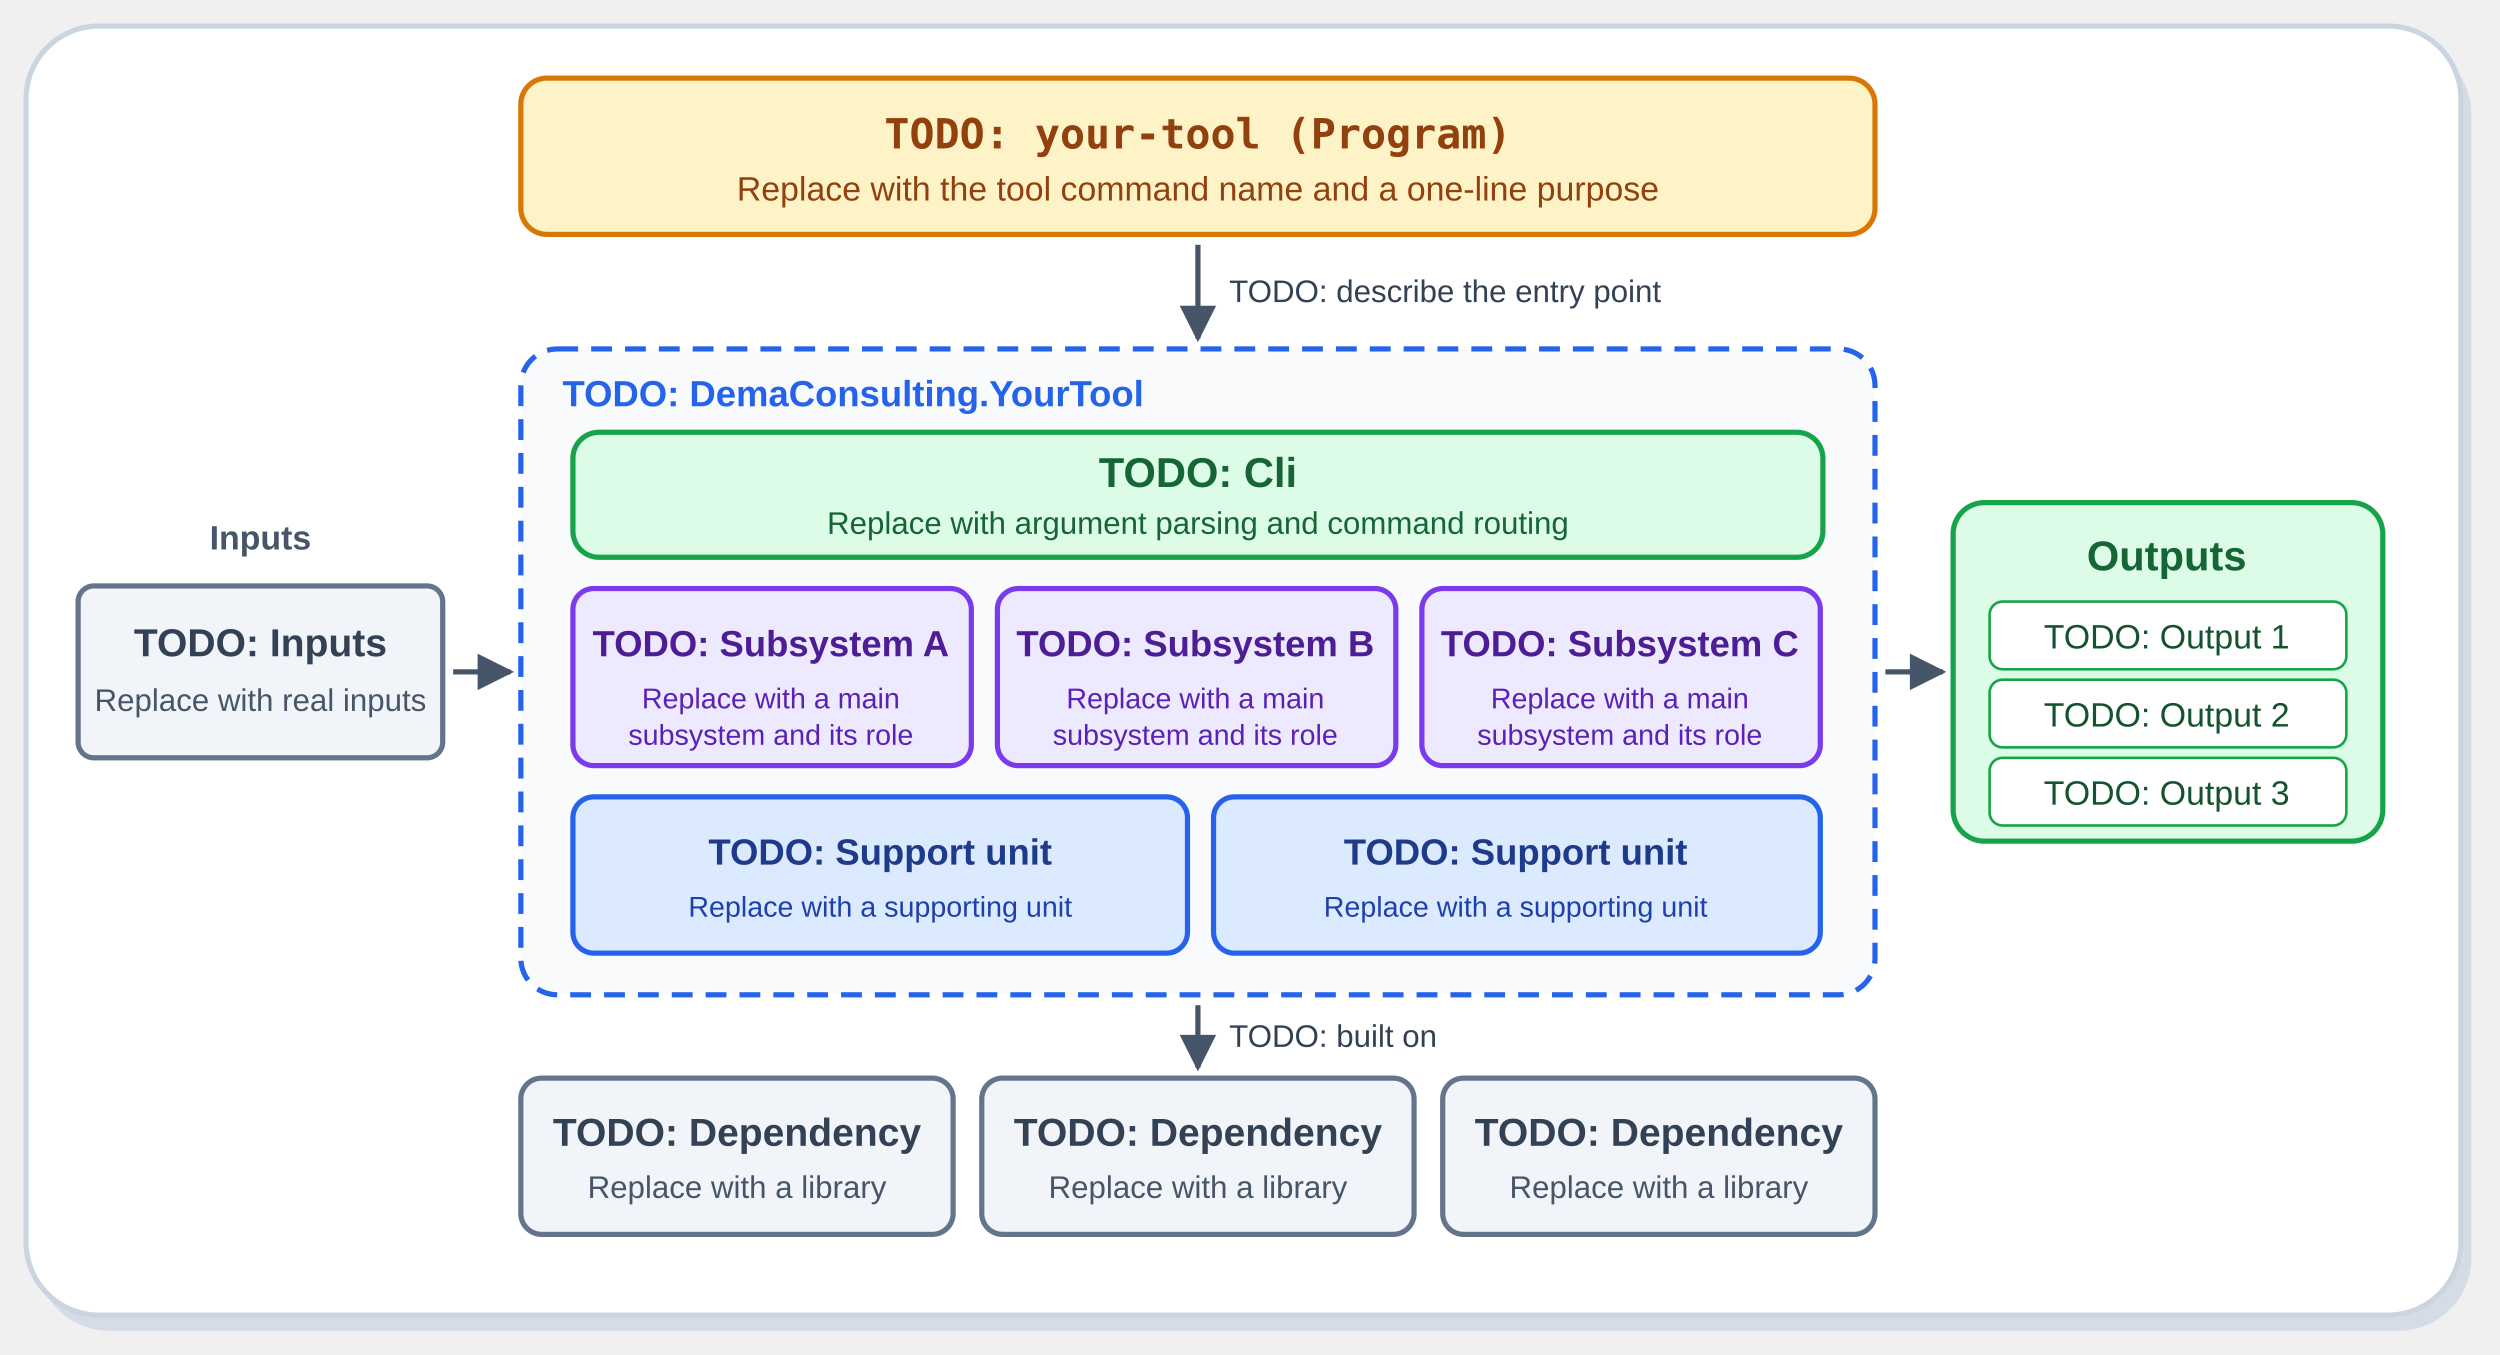
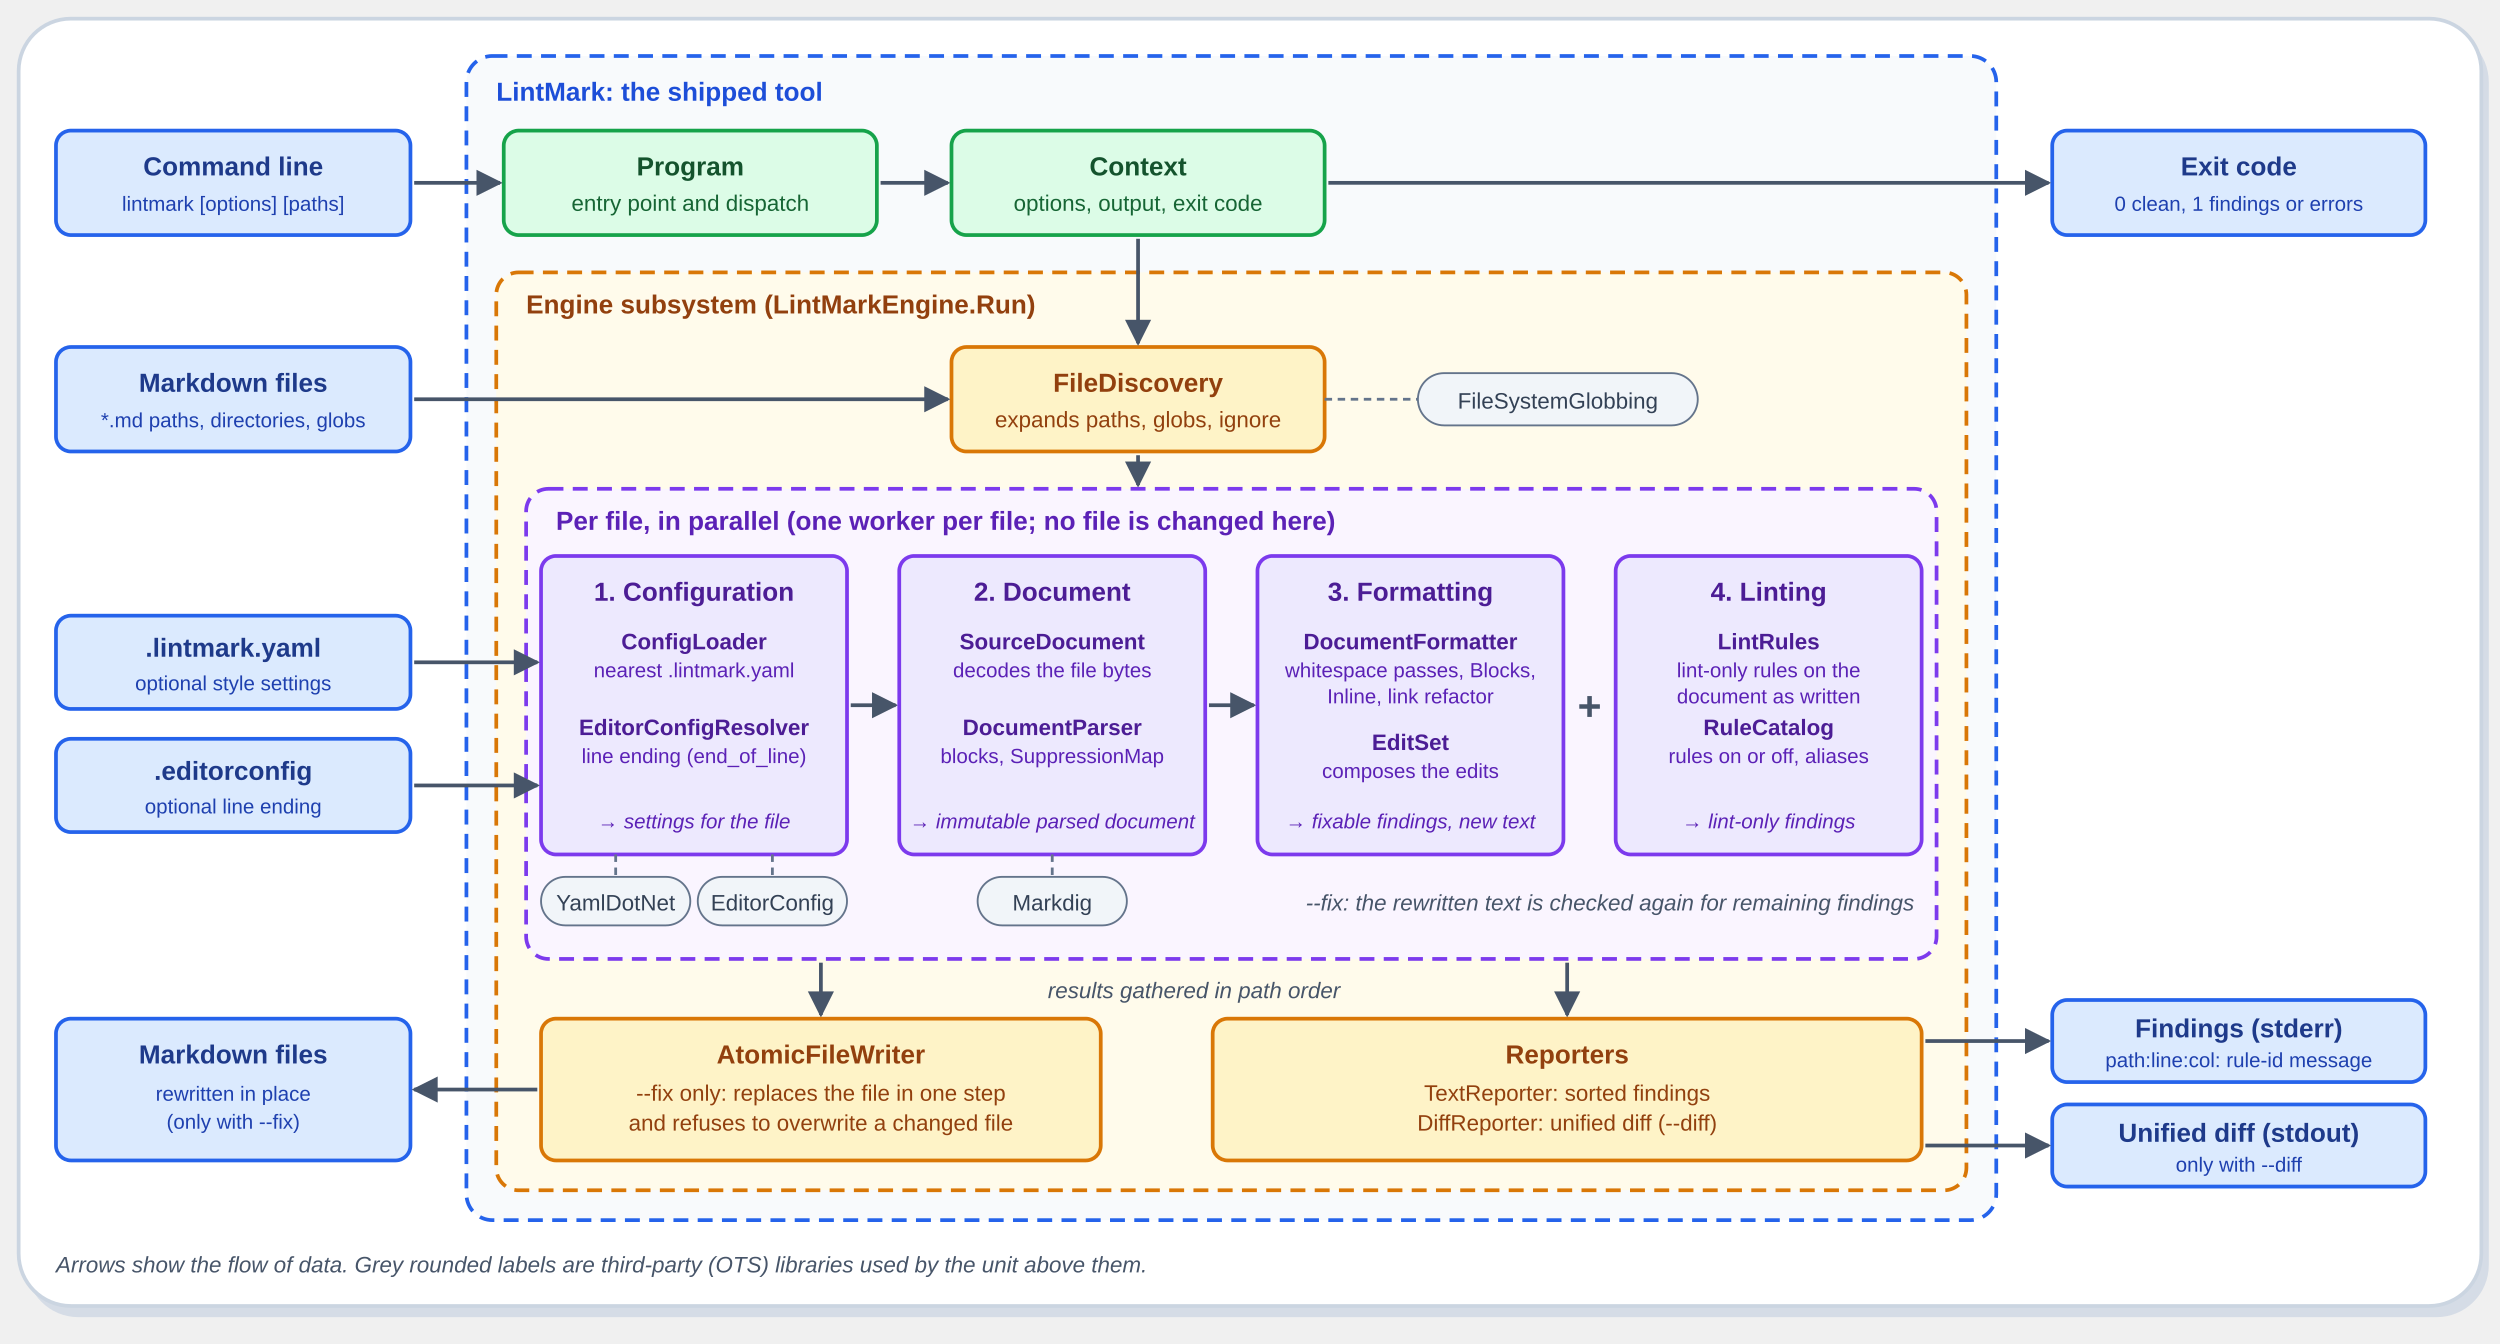
- <svg xmlns="http://www.w3.org/2000/svg" width="960" height="520" viewBox="0 0 960 520" font-family="Segoe UI, Arial, sans-serif">
+ <svg xmlns="http://www.w3.org/2000/svg" width="1340" height="720" viewBox="0 0 1340 720" font-family="Segoe UI, Arial, sans-serif">
  <defs>
    <marker id="a" viewBox="0 0 10 10" refX="9" refY="5" markerWidth="7" markerHeight="7" orient="auto-start-reverse">
      <path d="M0,0 L10,5 L0,10 z" fill="#475569" />
    </marker>
  </defs>
-   <rect x="14" y="16" width="935" height="495" rx="28" fill="#d5dce6" />
-   <rect x="10" y="10" width="935" height="495" rx="28" fill="#ffffff" stroke="#cbd5e1" stroke-width="2" />
+   <rect x="14" y="16" width="1320" height="690" rx="28" fill="#d5dce6" />
+   <rect x="10" y="10" width="1320" height="690" rx="28" fill="#ffffff" stroke="#cbd5e1" stroke-width="2" />
  <g transform="translate(30,30)">
-     <rect x="170" y="0" width="520" height="60" rx="10" fill="#fef3c7" stroke="#d97706" stroke-width="2" />
-     <text x="430" y="27" font-size="16" font-family="Consolas, monospace" font-weight="600" fill="#92400e" text-anchor="middle">TODO: your-tool (Program)</text>
-     <text x="430" y="47" font-size="13" fill="#92400e" text-anchor="middle">Replace with the tool command name and a one-line purpose</text>
-     <line x1="430" y1="64" x2="430" y2="100" stroke="#475569" stroke-width="2" marker-end="url(#a)" />
-     <text x="442" y="86" font-size="12" fill="#334155">TODO: describe the entry point</text>
-     <rect x="170" y="104" width="520" height="248" rx="14" fill="#f8fafc" stroke="#2563eb" stroke-width="2" stroke-dasharray="8 5" />
-     <text x="186" y="126" font-size="14" font-weight="600" fill="#2563eb">TODO: DemaConsulting.YourTool</text>
-     <rect x="190" y="136" width="480" height="48" rx="10" fill="#dcfce7" stroke="#16a34a" stroke-width="2" />
-     <text x="430" y="157" font-size="16" font-weight="600" fill="#166534" text-anchor="middle">TODO: Cli</text>
-     <text x="430" y="175" font-size="12" fill="#166534" text-anchor="middle">Replace with argument parsing and command routing</text>
-     <g font-size="11" fill="#5b21b6" text-anchor="middle">
-       <rect x="190" y="196" width="153" height="68" rx="8" fill="#ede9fe" stroke="#7c3aed" stroke-width="2" />
-       <text x="266" y="222" font-size="14" font-weight="600" fill="#4c1d95">TODO: Subsystem A</text>
-       <text x="266" y="242">Replace with a main</text>
-       <text x="266" y="256">subsystem and its role</text>
-       <rect x="353" y="196" width="153" height="68" rx="8" fill="#ede9fe" stroke="#7c3aed" stroke-width="2" />
-       <text x="429" y="222" font-size="14" font-weight="600" fill="#4c1d95">TODO: Subsystem B</text>
-       <text x="429" y="242">Replace with a main</text>
-       <text x="429" y="256">subsystem and its role</text>
-       <rect x="516" y="196" width="153" height="68" rx="8" fill="#ede9fe" stroke="#7c3aed" stroke-width="2" />
-       <text x="592" y="222" font-size="14" font-weight="600" fill="#4c1d95">TODO: Subsystem C</text>
-       <text x="592" y="242">Replace with a main</text>
-       <text x="592" y="256">subsystem and its role</text>
-     </g>
-     <g font-size="11" fill="#1e40af" text-anchor="middle">
-       <rect x="190" y="276" width="236" height="60" rx="8" fill="#dbeafe" stroke="#2563eb" stroke-width="2" />
-       <text x="308" y="302" font-size="14" font-weight="600" fill="#1e3a8a">TODO: Support unit</text>
-       <text x="308" y="322">Replace with a supporting unit</text>
-       <rect x="436" y="276" width="233" height="60" rx="8" fill="#dbeafe" stroke="#2563eb" stroke-width="2" />
-       <text x="552" y="302" font-size="14" font-weight="600" fill="#1e3a8a">TODO: Support unit</text>
-       <text x="552" y="322">Replace with a supporting unit</text>
-     </g>
-     <line x1="430" y1="356" x2="430" y2="380" stroke="#475569" stroke-width="2" marker-end="url(#a)" />
-     <text x="442" y="372" font-size="12" fill="#334155">TODO: built on</text>
-     <g text-anchor="middle">
-       <rect x="170" y="384" width="166" height="60" rx="8" fill="#f1f5f9" stroke="#64748b" stroke-width="2" />
-       <text x="253" y="410" font-size="15" font-weight="600" fill="#334155">TODO: Dependency</text>
-       <text x="253" y="430" font-size="12" fill="#475569">Replace with a library</text>
-       <rect x="347" y="384" width="166" height="60" rx="8" fill="#f1f5f9" stroke="#64748b" stroke-width="2" />
-       <text x="430" y="410" font-size="15" font-weight="600" fill="#334155">TODO: Dependency</text>
-       <text x="430" y="430" font-size="12" fill="#475569">Replace with a library</text>
-       <rect x="524" y="384" width="166" height="60" rx="8" fill="#f1f5f9" stroke="#64748b" stroke-width="2" />
-       <text x="607" y="410" font-size="15" font-weight="600" fill="#334155">TODO: Dependency</text>
-       <text x="607" y="430" font-size="12" fill="#475569">Replace with a library</text>
-     </g>
-     <text x="70" y="181" font-size="13" font-weight="600" fill="#475569" text-anchor="middle">Inputs</text>
-     <rect x="0" y="195" width="140" height="66" rx="6" fill="#f1f5f9" stroke="#64748b" stroke-width="2" />
-     <text x="70" y="222" font-size="15" font-weight="600" fill="#334155" text-anchor="middle">TODO: Inputs</text>
-     <text x="70" y="243" font-size="12" fill="#475569" text-anchor="middle">Replace with real inputs</text>
-     <line x1="144" y1="228" x2="166" y2="228" stroke="#475569" stroke-width="2" marker-end="url(#a)" />
-     <rect x="720" y="163" width="165" height="130" rx="12" fill="#dcfce7" stroke="#16a34a" stroke-width="2" />
-     <text x="802" y="189" font-size="16" font-weight="600" fill="#166534" text-anchor="middle">Outputs</text>
-     <g font-size="13" fill="#14532d" text-anchor="middle">
-       <rect x="734" y="201" width="137" height="26" rx="5" fill="#ffffff" stroke="#16a34a" />
-       <text x="802" y="219">TODO: Output 1</text>
-       <rect x="734" y="231" width="137" height="26" rx="5" fill="#ffffff" stroke="#16a34a" />
-       <text x="802" y="249">TODO: Output 2</text>
-       <rect x="734" y="261" width="137" height="26" rx="5" fill="#ffffff" stroke="#16a34a" />
-       <text x="802" y="279">TODO: Output 3</text>
-     </g>
-     <line x1="694" y1="228" x2="716" y2="228" stroke="#475569" stroke-width="2" marker-end="url(#a)" />
+     <rect x="220" y="0" width="820" height="624" rx="14" fill="#f8fafc" stroke="#2563eb" stroke-width="2" stroke-dasharray="8 5" />
+     <text x="236" y="24" font-size="14" font-weight="600" fill="#1d4ed8">LintMark: the shipped tool</text>
+     <rect x="240" y="40" width="200" height="56" rx="8" fill="#dcfce7" stroke="#16a34a" stroke-width="2" />
+     <text x="340" y="64" font-size="14" font-weight="600" fill="#14532d" text-anchor="middle">Program</text>
+     <text x="340" y="83" font-size="12" fill="#166534" text-anchor="middle">entry point and dispatch</text>
+     <rect x="480" y="40" width="200" height="56" rx="8" fill="#dcfce7" stroke="#16a34a" stroke-width="2" />
+     <text x="580" y="64" font-size="14" font-weight="600" fill="#14532d" text-anchor="middle">Context</text>
+     <text x="580" y="83" font-size="12" fill="#166534" text-anchor="middle">options, output, exit code</text>
+     <line x1="442" y1="68" x2="478" y2="68" stroke="#475569" stroke-width="2" marker-end="url(#a)" />
+     <rect x="236" y="116" width="788" height="492" rx="12" fill="#fffbeb" stroke="#d97706" stroke-width="2" stroke-dasharray="8 5" />
+     <text x="252" y="138" font-size="14" font-weight="600" fill="#92400e">Engine subsystem (LintMarkEngine.Run)</text>
+     <rect x="480" y="156" width="200" height="56" rx="8" fill="#fef3c7" stroke="#d97706" stroke-width="2" />
+     <text x="580" y="180" font-size="14" font-weight="600" fill="#92400e" text-anchor="middle">FileDiscovery</text>
+     <text x="580" y="199" font-size="12" fill="#92400e" text-anchor="middle">expands paths, globs, ignore</text>
+     <line x1="580" y1="98" x2="580" y2="154" stroke="#475569" stroke-width="2" marker-end="url(#a)" />
+     <line x1="680" y1="184" x2="730" y2="184" stroke="#64748b" stroke-width="1.5" stroke-dasharray="4 3" />
+     <rect x="730" y="170" width="150" height="28" rx="14" fill="#f1f5f9" stroke="#64748b" />
+     <text x="805" y="189" font-size="12" fill="#334155" text-anchor="middle">FileSystemGlobbing</text>
+     <line x1="580" y1="214" x2="580" y2="230" stroke="#475569" stroke-width="2" marker-end="url(#a)" />
+     <rect x="252" y="232" width="756" height="252" rx="12" fill="#faf5ff" stroke="#7c3aed" stroke-width="2" stroke-dasharray="8 5" />
+     <text x="268" y="254" font-size="14" font-weight="600" fill="#5b21b6">Per file, in parallel (one worker per file; no file is changed here)</text>
+     <rect x="260" y="268" width="164" height="160" rx="8" fill="#ede9fe" stroke="#7c3aed" stroke-width="2" />
+     <text x="342" y="292" font-size="14" font-weight="600" fill="#4c1d95" text-anchor="middle">1. Configuration</text>
+     <text x="342" y="318" font-size="12" font-weight="600" fill="#4c1d95" text-anchor="middle">ConfigLoader</text>
+     <text x="342" y="333" font-size="11" fill="#5b21b6" text-anchor="middle">nearest .lintmark.yaml</text>
+     <text x="342" y="364" font-size="12" font-weight="600" fill="#4c1d95" text-anchor="middle">EditorConfigResolver</text>
+     <text x="342" y="379" font-size="11" fill="#5b21b6" text-anchor="middle">line ending (end_of_line)</text>
+     <text x="342" y="414" font-size="11" font-style="italic" fill="#5b21b6" text-anchor="middle">→ settings for the file</text>
+     <line x1="426" y1="348" x2="450" y2="348" stroke="#475569" stroke-width="2" marker-end="url(#a)" />
+     <rect x="452" y="268" width="164" height="160" rx="8" fill="#ede9fe" stroke="#7c3aed" stroke-width="2" />
+     <text x="534" y="292" font-size="14" font-weight="600" fill="#4c1d95" text-anchor="middle">2. Document</text>
+     <text x="534" y="318" font-size="12" font-weight="600" fill="#4c1d95" text-anchor="middle">SourceDocument</text>
+     <text x="534" y="333" font-size="11" fill="#5b21b6" text-anchor="middle">decodes the file bytes</text>
+     <text x="534" y="364" font-size="12" font-weight="600" fill="#4c1d95" text-anchor="middle">DocumentParser</text>
+     <text x="534" y="379" font-size="11" fill="#5b21b6" text-anchor="middle">blocks, SuppressionMap</text>
+     <text x="534" y="414" font-size="11" font-style="italic" fill="#5b21b6" text-anchor="middle">→ immutable parsed document</text>
+     <line x1="618" y1="348" x2="642" y2="348" stroke="#475569" stroke-width="2" marker-end="url(#a)" />
+     <rect x="644" y="268" width="164" height="160" rx="8" fill="#ede9fe" stroke="#7c3aed" stroke-width="2" />
+     <text x="726" y="292" font-size="14" font-weight="600" fill="#4c1d95" text-anchor="middle">3. Formatting</text>
+     <text x="726" y="318" font-size="12" font-weight="600" fill="#4c1d95" text-anchor="middle">DocumentFormatter</text>
+     <text x="726" y="333" font-size="11" fill="#5b21b6" text-anchor="middle">whitespace passes, Blocks,</text>
+     <text x="726" y="347" font-size="11" fill="#5b21b6" text-anchor="middle">Inline, link refactor</text>
+     <text x="726" y="372" font-size="12" font-weight="600" fill="#4c1d95" text-anchor="middle">EditSet</text>
+     <text x="726" y="387" font-size="11" fill="#5b21b6" text-anchor="middle">composes the edits</text>
+     <text x="726" y="414" font-size="11" font-style="italic" fill="#5b21b6" text-anchor="middle">→ fixable findings, new text</text>
+     <text x="822" y="356" font-size="22" font-weight="600" fill="#475569" text-anchor="middle">+</text>
+     <rect x="836" y="268" width="164" height="160" rx="8" fill="#ede9fe" stroke="#7c3aed" stroke-width="2" />
+     <text x="918" y="292" font-size="14" font-weight="600" fill="#4c1d95" text-anchor="middle">4. Linting</text>
+     <text x="918" y="318" font-size="12" font-weight="600" fill="#4c1d95" text-anchor="middle">LintRules</text>
+     <text x="918" y="333" font-size="11" fill="#5b21b6" text-anchor="middle">lint-only rules on the</text>
+     <text x="918" y="347" font-size="11" fill="#5b21b6" text-anchor="middle">document as written</text>
+     <text x="918" y="364" font-size="12" font-weight="600" fill="#4c1d95" text-anchor="middle">RuleCatalog</text>
+     <text x="918" y="379" font-size="11" fill="#5b21b6" text-anchor="middle">rules on or off, aliases</text>
+     <text x="918" y="414" font-size="11" font-style="italic" fill="#5b21b6" text-anchor="middle">→ lint-only findings</text>
+     <text x="996" y="458" font-size="12" font-style="italic" fill="#475569" text-anchor="end">--fix: the rewritten text is checked again for remaining findings</text>
+     <line x1="300" y1="428" x2="300" y2="440" stroke="#64748b" stroke-width="1.5" stroke-dasharray="4 3" />
+     <rect x="260" y="440" width="80" height="26" rx="13" fill="#f1f5f9" stroke="#64748b" />
+     <text x="300" y="458" font-size="12" fill="#334155" text-anchor="middle">YamlDotNet</text>
+     <line x1="384" y1="428" x2="384" y2="440" stroke="#64748b" stroke-width="1.5" stroke-dasharray="4 3" />
+     <rect x="344" y="440" width="80" height="26" rx="13" fill="#f1f5f9" stroke="#64748b" />
+     <text x="384" y="458" font-size="12" fill="#334155" text-anchor="middle">EditorConfig</text>
+     <line x1="534" y1="428" x2="534" y2="440" stroke="#64748b" stroke-width="1.5" stroke-dasharray="4 3" />
+     <rect x="494" y="440" width="80" height="26" rx="13" fill="#f1f5f9" stroke="#64748b" />
+     <text x="534" y="458" font-size="12" fill="#334155" text-anchor="middle">Markdig</text>
+     <line x1="410" y1="486" x2="410" y2="514" stroke="#475569" stroke-width="2" marker-end="url(#a)" />
+     <line x1="810" y1="486" x2="810" y2="514" stroke="#475569" stroke-width="2" marker-end="url(#a)" />
+     <text x="610" y="505" font-size="12" font-style="italic" fill="#475569" text-anchor="middle">results gathered in path order</text>
+     <rect x="260" y="516" width="300" height="76" rx="8" fill="#fef3c7" stroke="#d97706" stroke-width="2" />
+     <text x="410" y="540" font-size="14" font-weight="600" fill="#92400e" text-anchor="middle">AtomicFileWriter</text>
+     <text x="410" y="560" font-size="12" fill="#92400e" text-anchor="middle">--fix only: replaces the file in one step</text>
+     <text x="410" y="576" font-size="12" fill="#92400e" text-anchor="middle">and refuses to overwrite a changed file</text>
+     <rect x="620" y="516" width="380" height="76" rx="8" fill="#fef3c7" stroke="#d97706" stroke-width="2" />
+     <text x="810" y="540" font-size="14" font-weight="600" fill="#92400e" text-anchor="middle">Reporters</text>
+     <text x="810" y="560" font-size="12" fill="#92400e" text-anchor="middle">TextReporter: sorted findings</text>
+     <text x="810" y="576" font-size="12" fill="#92400e" text-anchor="middle">DiffReporter: unified diff (--diff)</text>
+     <rect x="0" y="40" width="190" height="56" rx="8" fill="#dbeafe" stroke="#2563eb" stroke-width="2" />
+     <text x="95" y="64" font-size="14" font-weight="600" fill="#1e3a8a" text-anchor="middle">Command line</text>
+     <text x="95" y="83" font-size="11" fill="#1e40af" text-anchor="middle">lintmark [options] [paths]</text>
+     <line x1="192" y1="68" x2="238" y2="68" stroke="#475569" stroke-width="2" marker-end="url(#a)" />
+     <rect x="0" y="156" width="190" height="56" rx="8" fill="#dbeafe" stroke="#2563eb" stroke-width="2" />
+     <text x="95" y="180" font-size="14" font-weight="600" fill="#1e3a8a" text-anchor="middle">Markdown files</text>
+     <text x="95" y="199" font-size="11" fill="#1e40af" text-anchor="middle">*.md paths, directories, globs</text>
+     <line x1="192" y1="184" x2="478" y2="184" stroke="#475569" stroke-width="2" marker-end="url(#a)" />
+     <rect x="0" y="300" width="190" height="50" rx="8" fill="#dbeafe" stroke="#2563eb" stroke-width="2" />
+     <text x="95" y="322" font-size="14" font-weight="600" fill="#1e3a8a" text-anchor="middle">.lintmark.yaml</text>
+     <text x="95" y="340" font-size="11" fill="#1e40af" text-anchor="middle">optional style settings</text>
+     <line x1="192" y1="325" x2="258" y2="325" stroke="#475569" stroke-width="2" marker-end="url(#a)" />
+     <rect x="0" y="366" width="190" height="50" rx="8" fill="#dbeafe" stroke="#2563eb" stroke-width="2" />
+     <text x="95" y="388" font-size="14" font-weight="600" fill="#1e3a8a" text-anchor="middle">.editorconfig</text>
+     <text x="95" y="406" font-size="11" fill="#1e40af" text-anchor="middle">optional line ending</text>
+     <line x1="192" y1="391" x2="258" y2="391" stroke="#475569" stroke-width="2" marker-end="url(#a)" />
+     <rect x="0" y="516" width="190" height="76" rx="8" fill="#dbeafe" stroke="#2563eb" stroke-width="2" />
+     <text x="95" y="540" font-size="14" font-weight="600" fill="#1e3a8a" text-anchor="middle">Markdown files</text>
+     <text x="95" y="560" font-size="11" fill="#1e40af" text-anchor="middle">rewritten in place</text>
+     <text x="95" y="575" font-size="11" fill="#1e40af" text-anchor="middle">(only with --fix)</text>
+     <line x1="258" y1="554" x2="192" y2="554" stroke="#475569" stroke-width="2" marker-end="url(#a)" />
+     <rect x="1070" y="40" width="200" height="56" rx="8" fill="#dbeafe" stroke="#2563eb" stroke-width="2" />
+     <text x="1170" y="64" font-size="14" font-weight="600" fill="#1e3a8a" text-anchor="middle">Exit code</text>
+     <text x="1170" y="83" font-size="11" fill="#1e40af" text-anchor="middle">0 clean, 1 findings or errors</text>
+     <line x1="682" y1="68" x2="1068" y2="68" stroke="#475569" stroke-width="2" marker-end="url(#a)" />
+     <rect x="1070" y="506" width="200" height="44" rx="8" fill="#dbeafe" stroke="#2563eb" stroke-width="2" />
+     <text x="1170" y="526" font-size="14" font-weight="600" fill="#1e3a8a" text-anchor="middle">Findings (stderr)</text>
+     <text x="1170" y="542" font-size="11" fill="#1e40af" text-anchor="middle">path:line:col: rule-id message</text>
+     <line x1="1002" y1="528" x2="1068" y2="528" stroke="#475569" stroke-width="2" marker-end="url(#a)" />
+     <rect x="1070" y="562" width="200" height="44" rx="8" fill="#dbeafe" stroke="#2563eb" stroke-width="2" />
+     <text x="1170" y="582" font-size="14" font-weight="600" fill="#1e3a8a" text-anchor="middle">Unified diff (stdout)</text>
+     <text x="1170" y="598" font-size="11" fill="#1e40af" text-anchor="middle">only with --diff</text>
+     <line x1="1002" y1="584" x2="1068" y2="584" stroke="#475569" stroke-width="2" marker-end="url(#a)" />
+     <text x="0" y="652" font-size="12" font-style="italic" fill="#475569">Arrows show the flow of data. Grey rounded labels are third-party (OTS) libraries used by the unit above them.</text>
  </g>
</svg>
